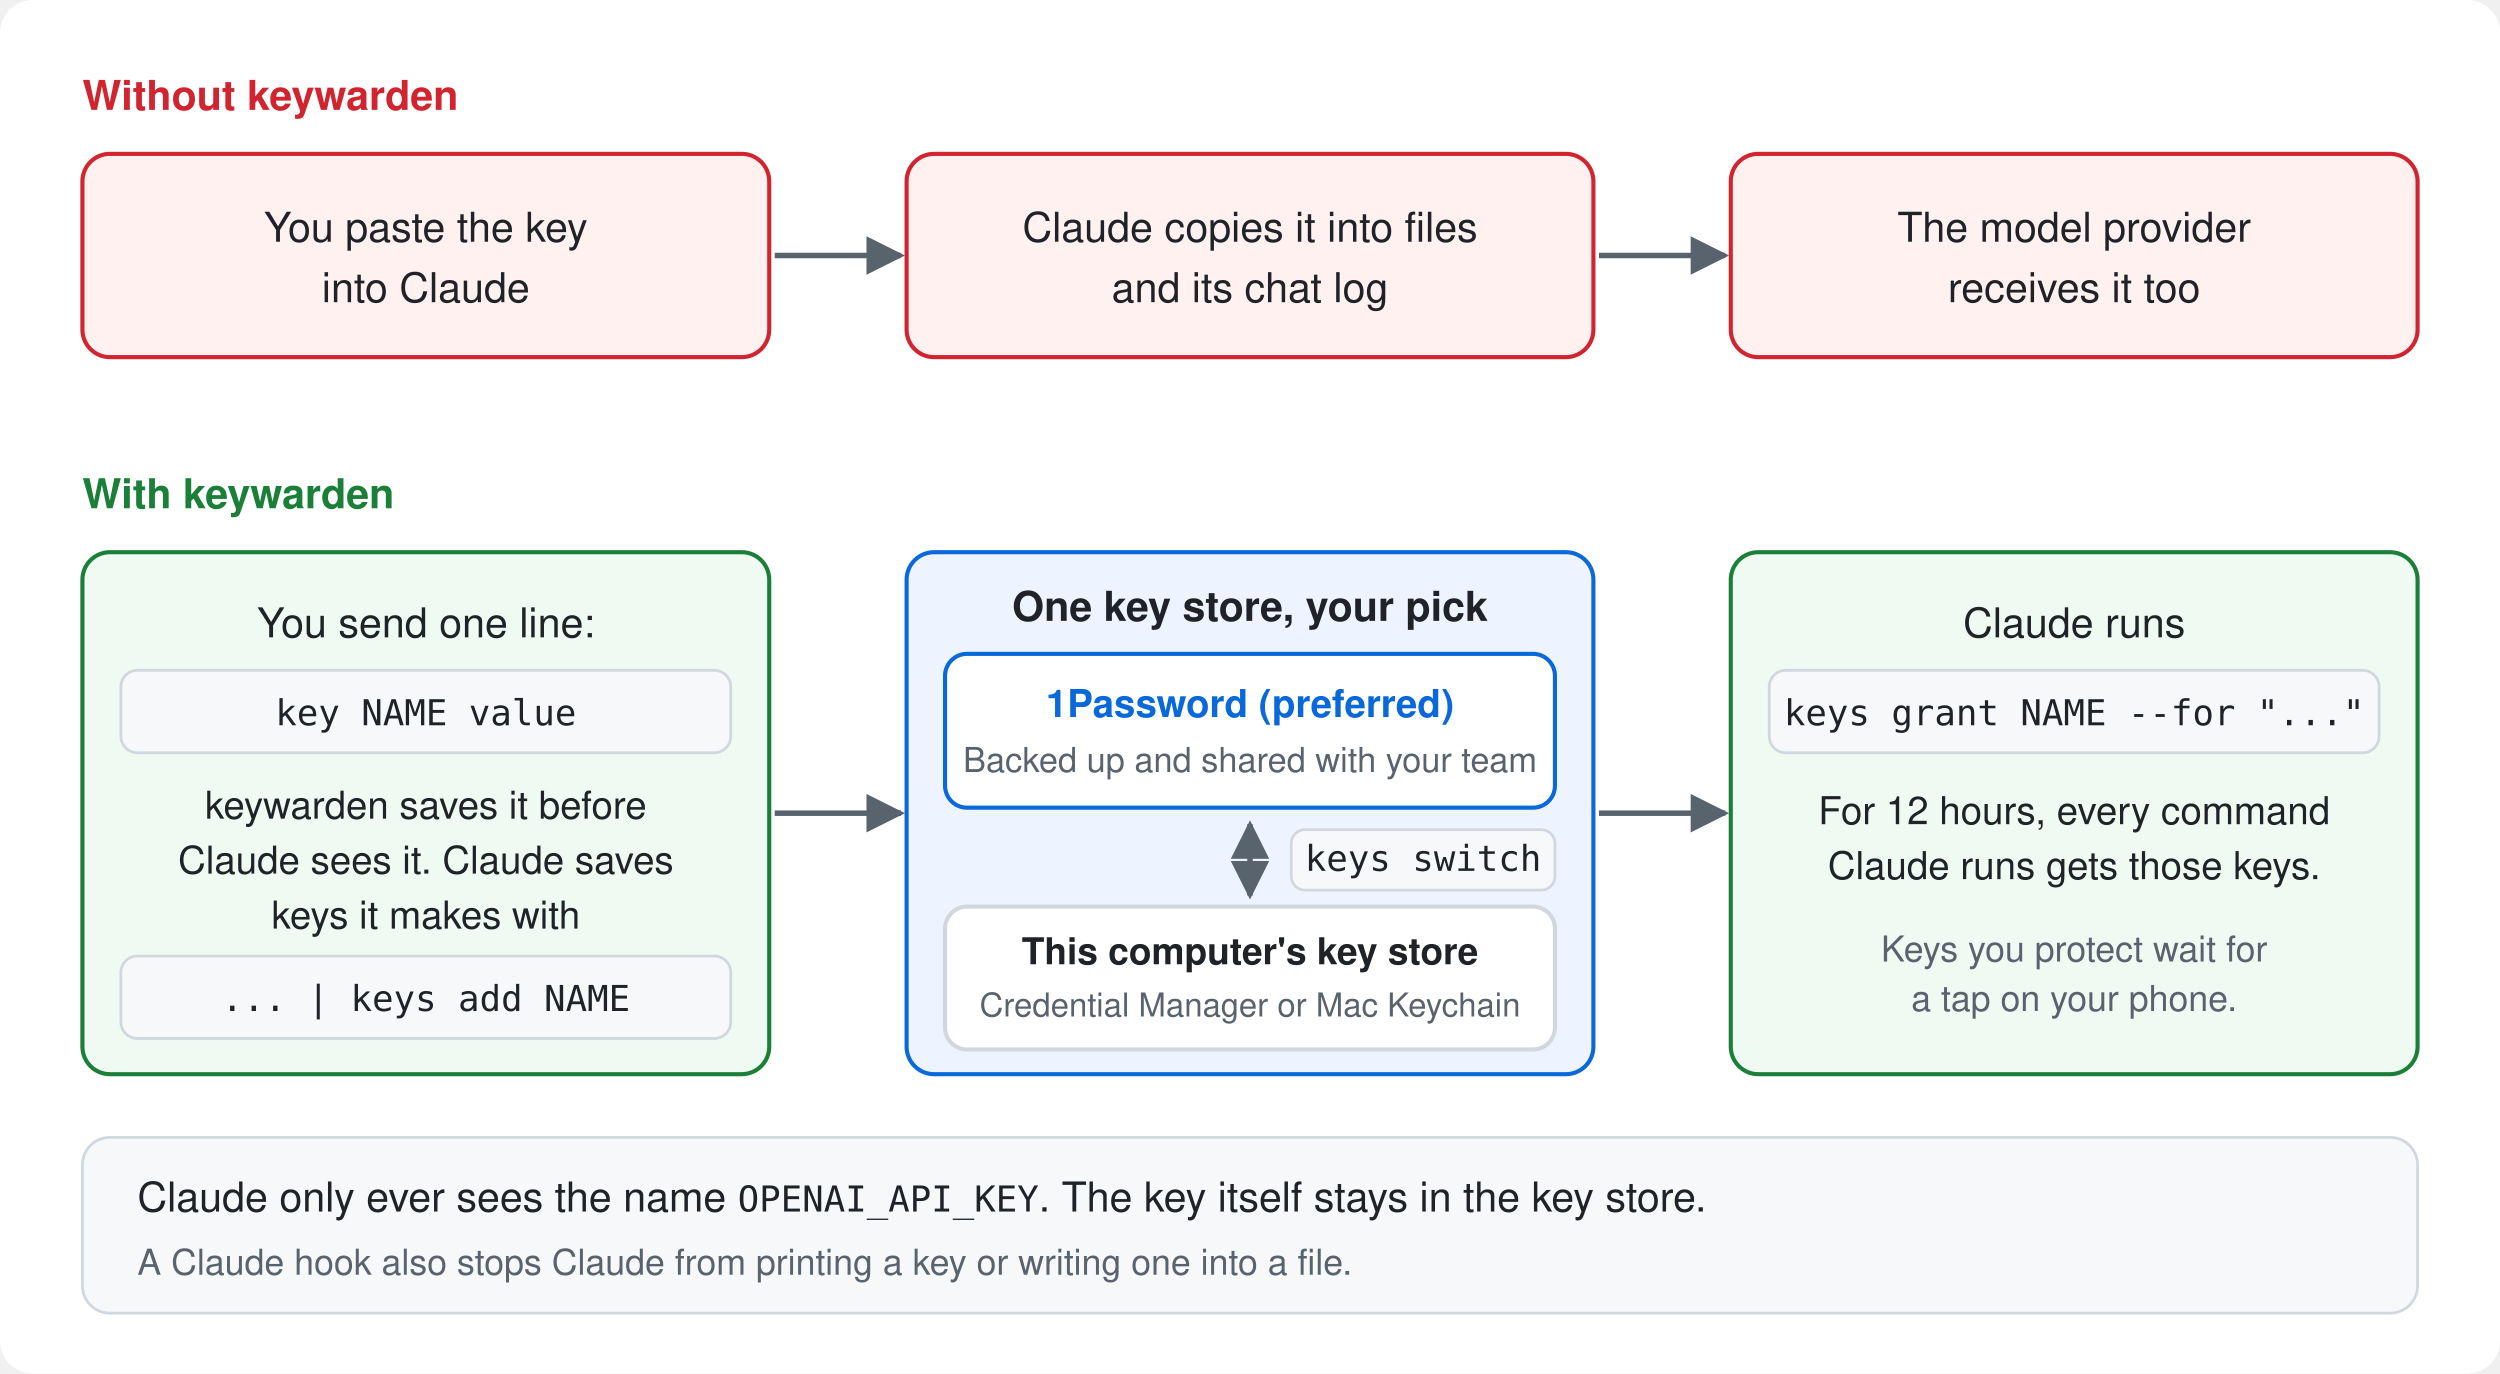
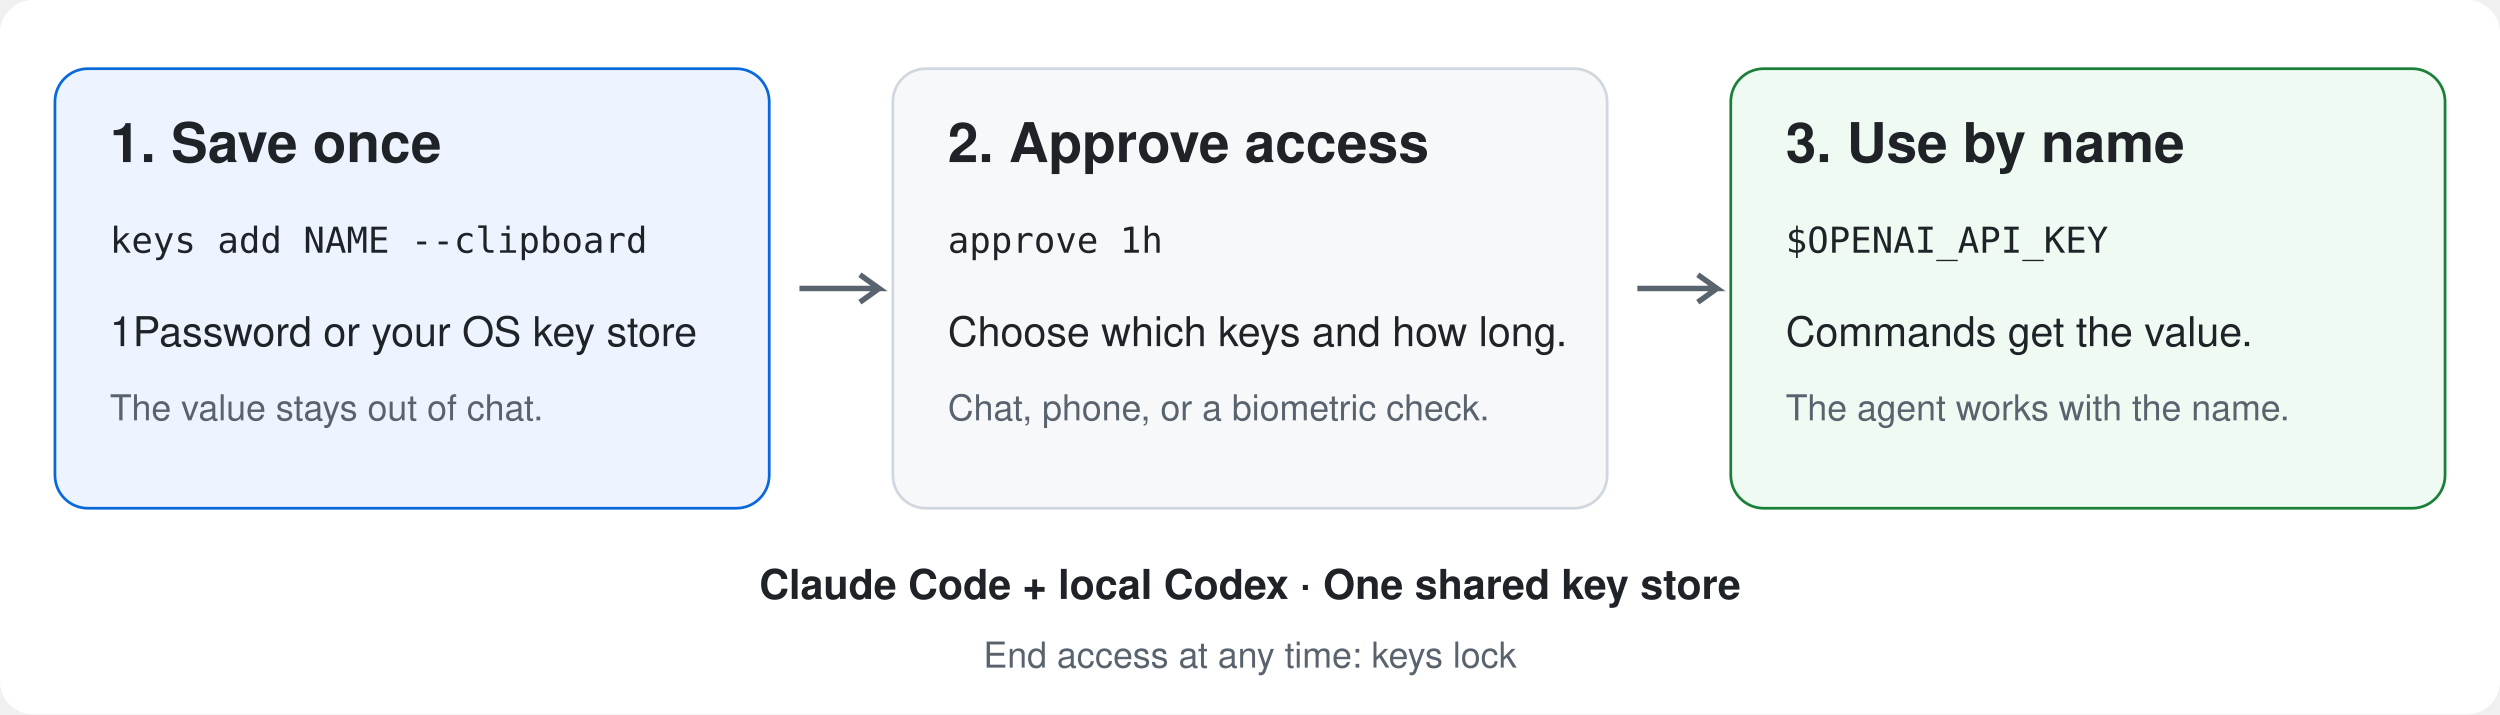
- <svg xmlns="http://www.w3.org/2000/svg" viewBox="0 0 910 500" width="910" height="500" font-family="-apple-system, Segoe UI, Helvetica, Arial, sans-serif">
+ <svg xmlns="http://www.w3.org/2000/svg" viewBox="0 0 910 260" width="910" height="260" role="img" aria-labelledby="title desc" font-family="-apple-system, Segoe UI, Helvetica, Arial, sans-serif">
  <style>
-     .bg { fill: #ffffff; }
-     .t { fill: #1f2328; }
-     .m { fill: #59636e; }
-     .bad { fill: #fff1f0; stroke: #d1242f; }
-     .good { fill: #effaf3; stroke: #1a7f37; }
-     .vault { fill: #eef4ff; stroke: #0969da; }
-     .pref { fill: #ffffff; stroke: #0969da; }
-     .alt { fill: #ffffff; stroke: #d0d7de; }
-     .badh { fill: #d1242f; }
-     .goodh { fill: #1a7f37; }
-     .blueh { fill: #0969da; }
-     .arrow { stroke: #59636e; fill: none; stroke-width: 2; }
-     .head { fill: #59636e; }
-     .code { font-family: ui-monospace, Consolas, Menlo, monospace; font-size: 13px; fill: #1f2328; }
-     .chip { fill: #f6f8fa; stroke: #d0d7de; }
+     .bg { fill:#ffffff; } .box { fill:#f6f8fa; stroke:#d0d7de; }
+     .vault { fill:#eef4ff; stroke:#0969da; } .use { fill:#effaf3; stroke:#1a7f37; }
+     .t { fill:#1f2328; } .muted { fill:#59636e; }
+     .code { font-family:ui-monospace,Consolas,Menlo,monospace; fill:#1f2328; font-size:13px; }
+     .arrow { stroke:#59636e; stroke-width:2; fill:none; }
    @media (prefers-color-scheme: dark) {
-       .bg { fill: #0d1117; }
-       .t, .code { fill: #e6edf3; }
-       .m { fill: #9198a1; }
-       .bad { fill: #2d1517; stroke: #f85149; }
-       .good { fill: #12261b; stroke: #3fb950; }
-       .vault { fill: #121d2f; stroke: #4493f8; }
-       .pref { fill: #0d1117; stroke: #4493f8; }
-       .alt { fill: #0d1117; stroke: #3d444d; }
-       .badh { fill: #f85149; }
-       .goodh { fill: #3fb950; }
-       .blueh { fill: #4493f8; }
-       .arrow { stroke: #9198a1; }
-       .head { fill: #9198a1; }
-       .chip { fill: #161b22; stroke: #3d444d; }
+       .bg { fill:#0d1117; } .box { fill:#161b22; stroke:#3d444d; }
+       .vault { fill:#121d2f; stroke:#4493f8; } .use { fill:#12261b; stroke:#3fb950; }
+       .t,.code { fill:#e6edf3; } .muted { fill:#9198a1; } .arrow { stroke:#9198a1; }
    }
  </style>
-   <defs>
-     <marker id="a" viewBox="0 0 10 10" refX="9" refY="5" markerWidth="7" markerHeight="7" orient="auto">
-       <path d="M0,0 L10,5 L0,10 z" class="head" />
-     </marker>
-     <marker id="b" viewBox="0 0 10 10" refX="1" refY="5" markerWidth="7" markerHeight="7" orient="auto">
-       <path d="M10,0 L0,5 L10,10 z" class="head" />
-     </marker>
-   </defs>
-   <rect class="bg" width="910" height="500" rx="12" />
-   <text x="30" y="40" font-size="15" font-weight="700" class="badh">Without keywarden</text>
-   <rect class="bad" x="30" y="56" width="250" height="74" rx="10" stroke-width="1.5" />
-   <text x="155" y="88" font-size="15" text-anchor="middle" class="t">You paste the key</text>
-   <text x="155" y="110" font-size="15" text-anchor="middle" class="t">into Claude</text>
-   <path class="arrow" d="M282 93 H328" marker-end="url(#a)" />
-   <rect class="bad" x="330" y="56" width="250" height="74" rx="10" stroke-width="1.5" />
-   <text x="455" y="88" font-size="15" text-anchor="middle" class="t">Claude copies it into files</text>
-   <text x="455" y="110" font-size="15" text-anchor="middle" class="t">and its chat log</text>
-   <path class="arrow" d="M582 93 H628" marker-end="url(#a)" />
-   <rect class="bad" x="630" y="56" width="250" height="74" rx="10" stroke-width="1.5" />
-   <text x="755" y="88" font-size="15" text-anchor="middle" class="t">The model provider</text>
-   <text x="755" y="110" font-size="15" text-anchor="middle" class="t">receives it too</text>
-   <text x="30" y="185" font-size="15" font-weight="700" class="goodh">With keywarden</text>
-   <rect class="good" x="30" y="201" width="250" height="190" rx="10" stroke-width="1.5" />
-   <text x="155" y="232" font-size="15" text-anchor="middle" class="t">You send one line:</text>
-   <rect class="chip" x="44" y="244" width="222" height="30" rx="6" />
-   <text x="155" y="264" text-anchor="middle" class="code">key NAME value</text>
-   <text x="155" y="298" font-size="14" text-anchor="middle" class="t">keywarden saves it before</text>
-   <text x="155" y="318" font-size="14" text-anchor="middle" class="t">Claude sees it. Claude saves</text>
-   <text x="155" y="338" font-size="14" text-anchor="middle" class="t">keys it makes with</text>
-   <rect class="chip" x="44" y="348" width="222" height="30" rx="6" />
-   <text x="155" y="368" text-anchor="middle" class="code">... | keys add NAME</text>
-   <path class="arrow" d="M282 296 H328" marker-end="url(#a)" />
-   <rect class="vault" x="330" y="201" width="250" height="190" rx="10" stroke-width="1.5" />
-   <text x="455" y="226" font-size="15" text-anchor="middle" font-weight="700" class="t">One key store, your pick</text>
-   <rect class="pref" x="344" y="238" width="222" height="56" rx="8" stroke-width="1.5" />
-   <text x="455" y="261" font-size="14" text-anchor="middle" font-weight="700" class="blueh">1Password (preferred)</text>
-   <text x="455" y="281" font-size="12.5" text-anchor="middle" class="m">Backed up and shared with your team</text>
-   <path class="arrow" d="M455 300 V326" marker-start="url(#b)" marker-end="url(#a)" />
-   <rect class="chip" x="470" y="302" width="96" height="22" rx="5" />
-   <text x="518" y="317" text-anchor="middle" class="code" font-size="12">keys switch</text>
-   <rect class="alt" x="344" y="330" width="222" height="52" rx="8" stroke-width="1.5" />
-   <text x="455" y="351" font-size="13.5" text-anchor="middle" font-weight="700" class="t">This computer's key store</text>
-   <text x="455" y="370" font-size="12" text-anchor="middle" class="m">Credential Manager or Mac Keychain</text>
-   <path class="arrow" d="M582 296 H628" marker-end="url(#a)" />
-   <rect class="good" x="630" y="201" width="250" height="190" rx="10" stroke-width="1.5" />
-   <text x="755" y="232" font-size="15" text-anchor="middle" class="t">Claude runs</text>
-   <rect class="chip" x="644" y="244" width="222" height="30" rx="6" />
-   <text x="755" y="264" text-anchor="middle" class="code">keys grant NAME --for "..."</text>
-   <text x="755" y="300" font-size="14" text-anchor="middle" class="t">For 12 hours, every command</text>
-   <text x="755" y="320" font-size="14" text-anchor="middle" class="t">Claude runs gets those keys.</text>
-   <text x="755" y="350" font-size="13" text-anchor="middle" class="m">Keys you protect wait for</text>
-   <text x="755" y="368" font-size="13" text-anchor="middle" class="m">a tap on your phone.</text>
-   <rect class="chip" x="30" y="414" width="850" height="64" rx="10" />
-   <text x="50" y="441" font-size="15" class="t">Claude only ever sees the name <tspan class="code" font-size="15">OPENAI_API_KEY</tspan>. The key itself stays in the key store.</text>
-   <text x="50" y="464" font-size="13" class="m">A Claude hook also stops Claude from printing a key or writing one into a file.</text>
+   <rect class="bg" width="910" height="260" rx="12" />
+   <rect class="vault" x="20" y="25" width="260" height="160" rx="12" />
+   <text class="t" x="40" y="59" font-size="20" font-weight="700">1. Save once</text>
+   <text class="code" x="40" y="92">keys add NAME --clipboard</text>
+   <text class="t" x="40" y="126" font-size="15">1Password or your OS key store</text>
+   <text class="muted" x="40" y="153" font-size="13">The value stays out of chat.</text>
+   <path class="arrow" d="M291 105 H320 l-7 -5 m7 5 l-7 5" />
+   <rect class="box" x="325" y="25" width="260" height="160" rx="12" />
+   <text class="t" x="345" y="59" font-size="20" font-weight="700">2. Approve access</text>
+   <text class="code" x="345" y="92">approve 1h</text>
+   <text class="t" x="345" y="126" font-size="15">Choose which keys and how long.</text>
+   <text class="muted" x="345" y="153" font-size="13">Chat, phone, or a biometric check.</text>
+   <path class="arrow" d="M596 105 H625 l-7 -5 m7 5 l-7 5" />
+   <rect class="use" x="630" y="25" width="260" height="160" rx="12" />
+   <text class="t" x="650" y="59" font-size="20" font-weight="700">3. Use by name</text>
+   <text class="code" x="650" y="92">$OPENAI_API_KEY</text>
+   <text class="t" x="650" y="126" font-size="15">Commands get the value.</text>
+   <text class="muted" x="650" y="153" font-size="13">The agent works with the name.</text>
+   <text class="t" x="455" y="218" text-anchor="middle" font-size="15" font-weight="600">Claude Code + local Codex · One shared key store</text>
+   <text class="muted" x="455" y="243" text-anchor="middle" font-size="13">End access at any time: keys lock</text>
</svg>
